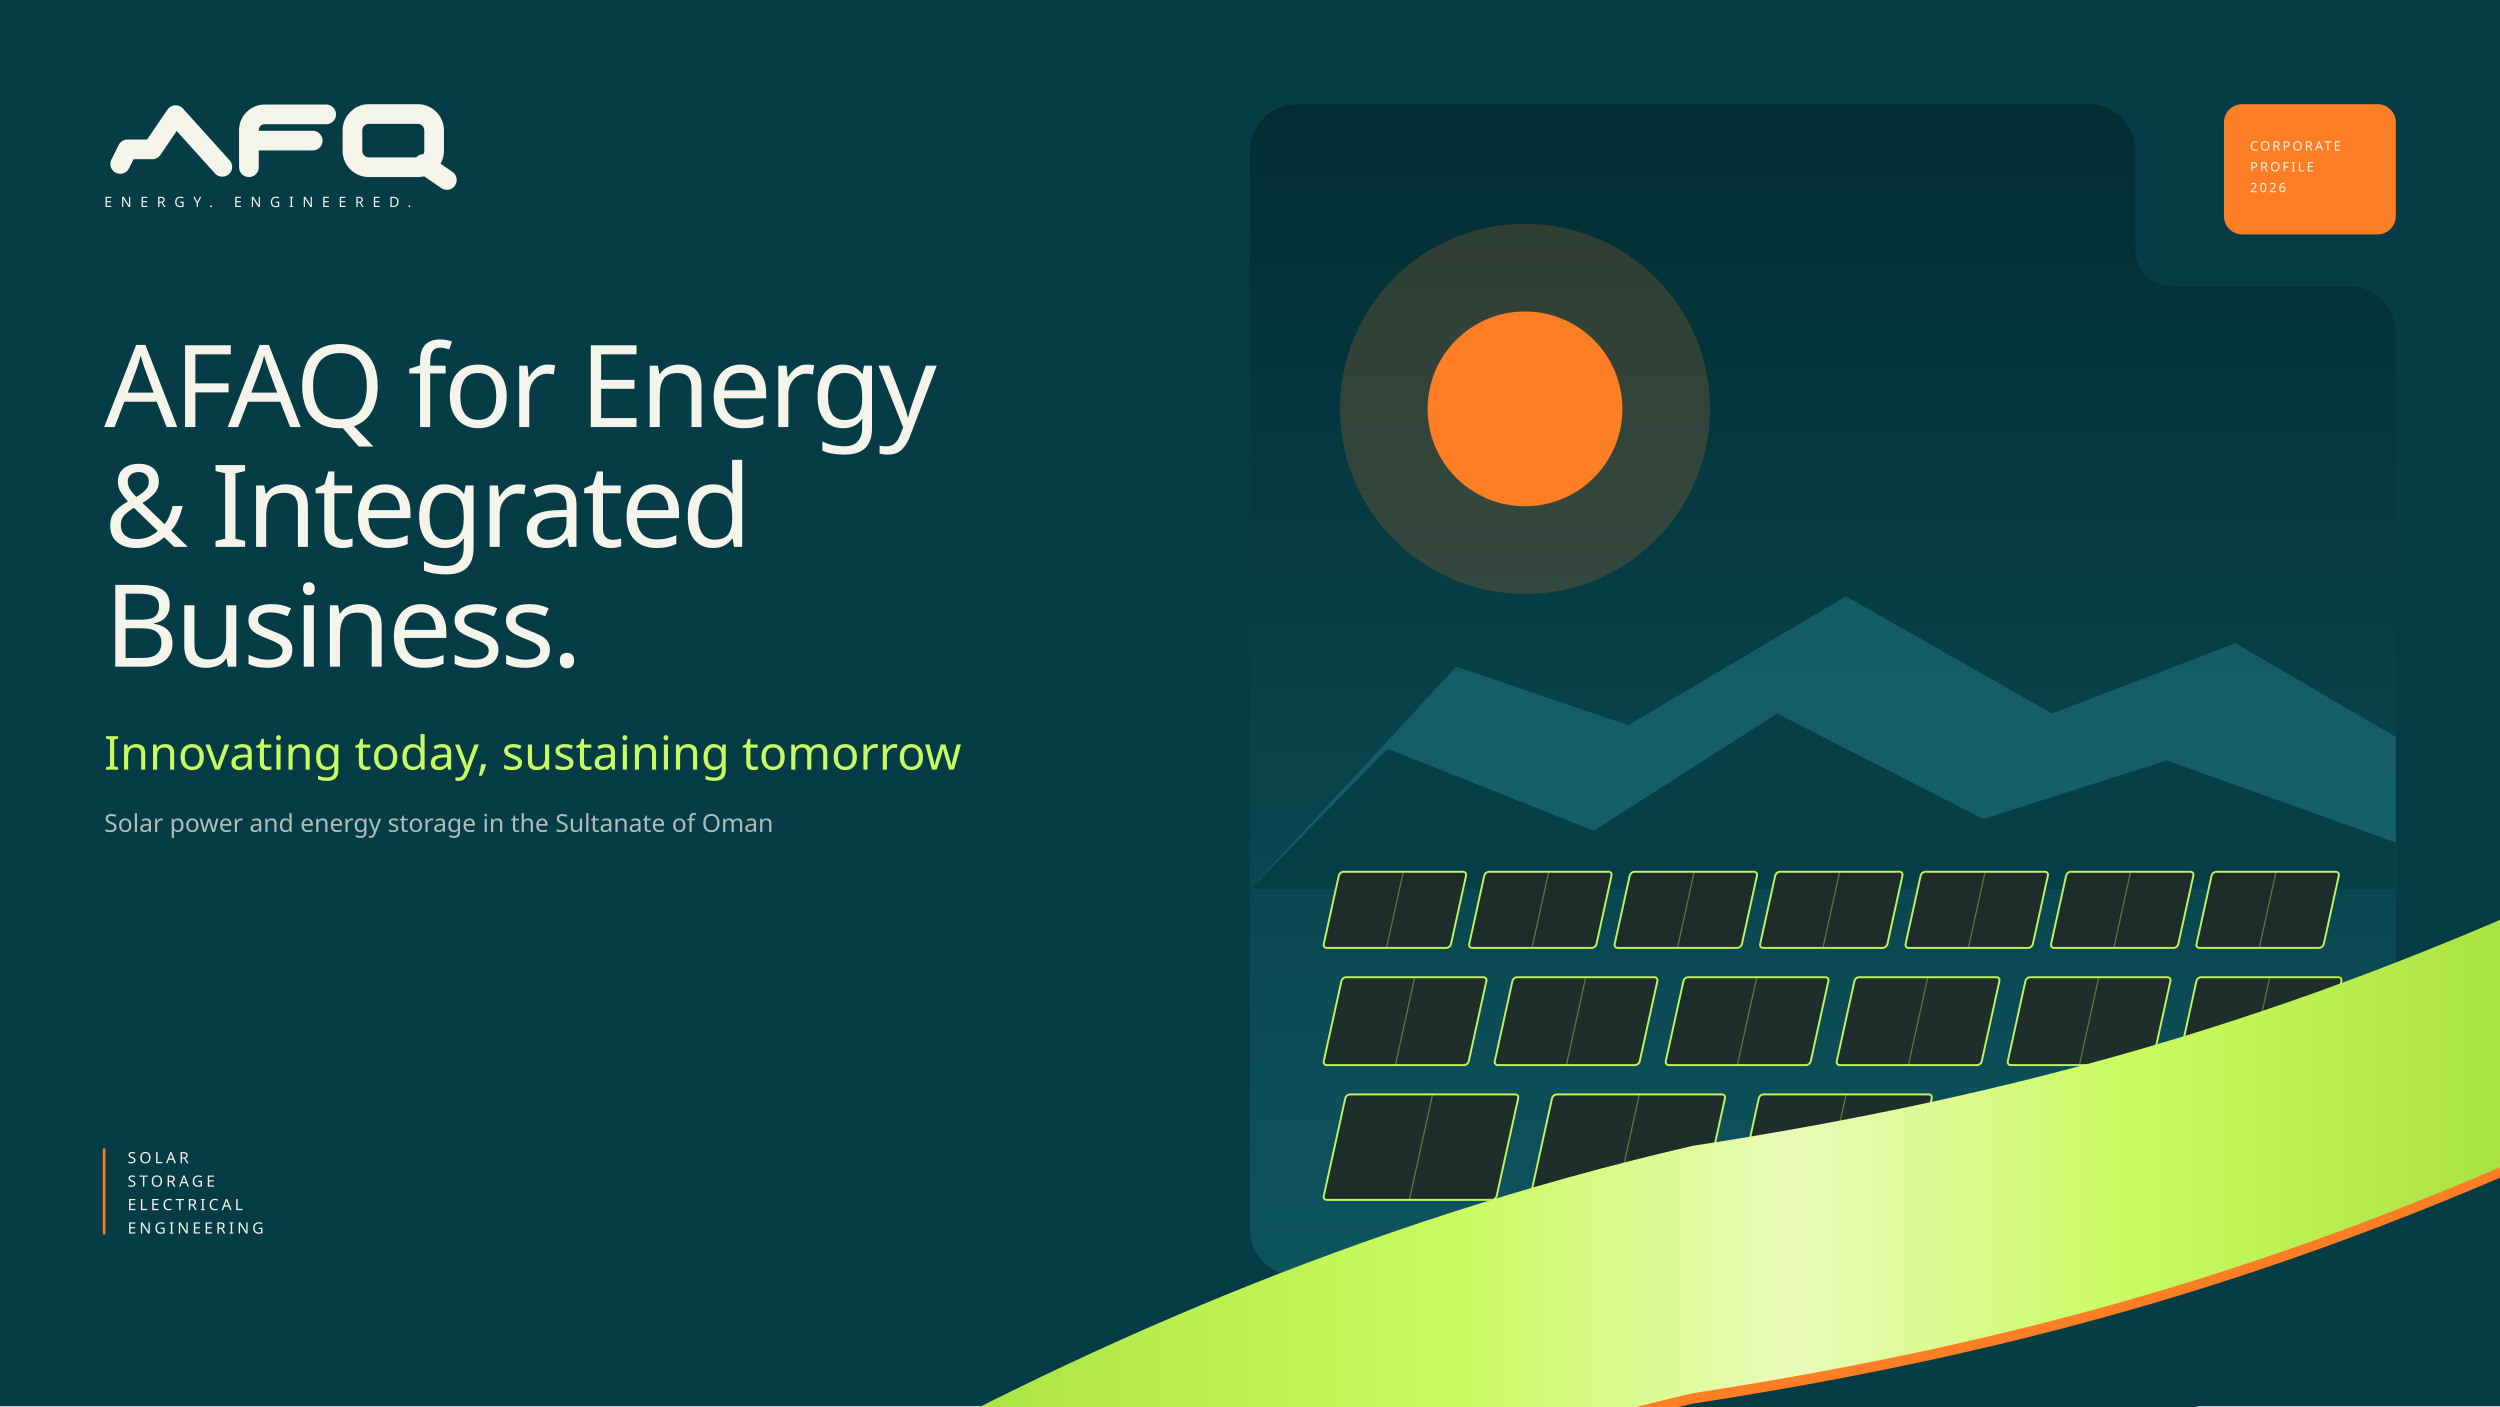
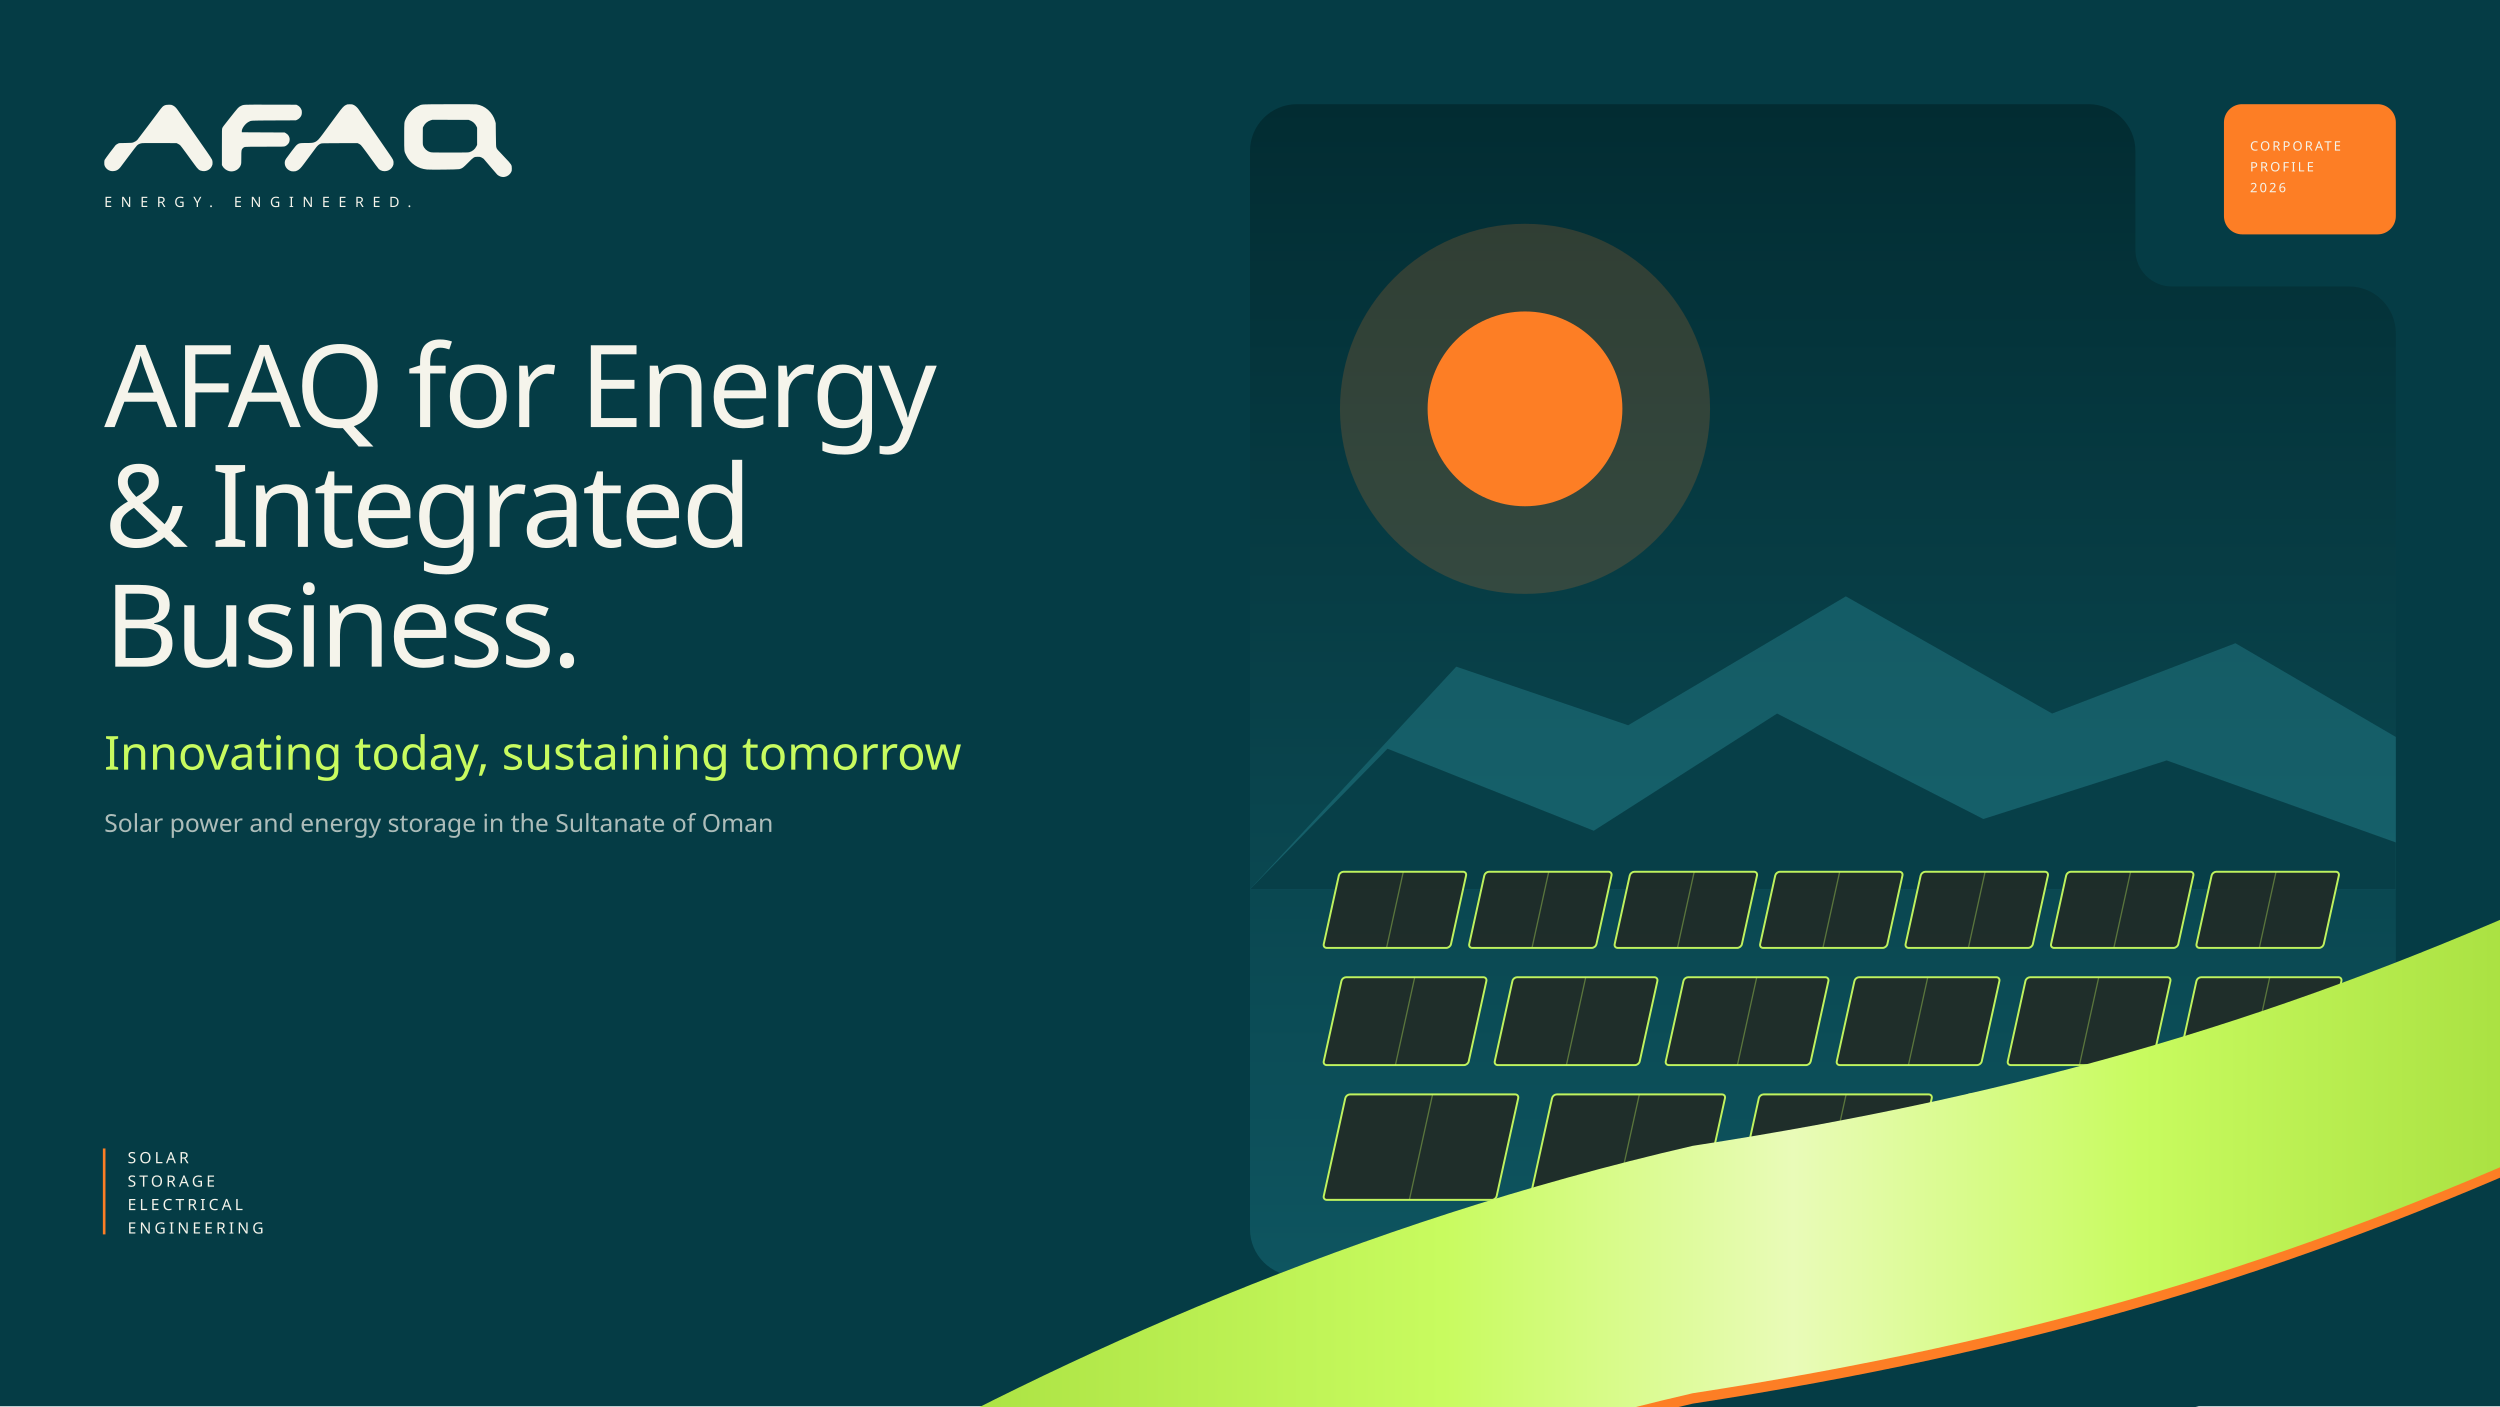
<svg xmlns="http://www.w3.org/2000/svg" width="1920" height="1080" viewBox="0 0 1920 1080">
  <defs>
    <linearGradient id="grad-1" gradientUnits="userSpaceOnUse" x1="0" y1="80" x2="0" y2="980">
      <stop offset="0" stop-color="#022C32" stop-opacity="1" />
      <stop offset="1" stop-color="#0E5560" stop-opacity="1" />
    </linearGradient>
    <linearGradient id="grad-2" gradientUnits="userSpaceOnUse" x1="640" y1="0" x2="1980" y2="0">
      <stop offset="0" stop-color="#A4DC3C" stop-opacity="1" />
      <stop offset="0.35" stop-color="#C8FB5F" stop-opacity="1" />
      <stop offset="0.55" stop-color="#E9FBB8" stop-opacity="1" />
      <stop offset="0.75" stop-color="#C8FB5F" stop-opacity="1" />
      <stop offset="1" stop-color="#A4DC3C" stop-opacity="1" />
    </linearGradient>
  </defs>
  <rect id="Background" x="0" y="0" width="1920" height="1080" fill="#053C45" />
  <g id="Logo-Lockup">
-     <g id="Wordmark-AFQ">
-       <path id="Letter-A" d="M 92.32 125.92 L 97.92 114.72 L 116.96 114.72 L 134.88 88.4 L 170.72 128.16" fill="none" stroke="#F5F4EB" stroke-width="15.12" stroke-linecap="round" stroke-linejoin="round" />
-       <path id="Letter-F" d="M 191.16 128.44 L 191.16 99.88 C 191.16 93.22 196.54 87.84 203.2 87.84 L 250.52 87.84 M 191.16 108 L 240.16 108" fill="none" stroke="#F5F4EB" stroke-width="15.12" stroke-linecap="round" stroke-linejoin="round" />
-       <path id="Letter-Q" d="M 270.68 100.16 C 270.68 93.2 276.32 87.56 283.28 87.56 L 320.8 87.56 C 327.76 87.56 333.4 93.2 333.4 100.16 L 333.4 115.84 C 333.4 122.8 327.76 128.44 320.8 128.44 L 283.28 128.44 C 276.32 128.44 270.68 122.8 270.68 115.84 Z M 325.28 125.92 L 343.2 138.24" fill="none" stroke="#F5F4EB" stroke-width="15.12" stroke-linecap="round" stroke-linejoin="round" />
+     <g id="Wordmark-AFAQ">
+       <path id="Letters-AFAQ" d="M 385.3 135.83 C 384.11 135.63 382.78 134.95 381.81 134.05 C 381.34 133.61 378.93 130.81 376.45 127.83 C 373.98 124.85 371.72 122.2 371.44 121.95 C 371.15 121.69 370.43 121.24 369.83 120.95 C 368.81 120.45 368.64 120.42 366.92 120.42 C 364.07 120.43 363.88 120.55 359.5 124.97 C 355.66 128.85 355.04 129.31 352.8 129.9 C 351.55 130.22 330.87 130.46 327.98 130.19 C 324.33 129.83 321.47 128.84 318.59 126.93 C 315.66 124.98 313.46 122.46 311.92 119.27 C 310.35 116.03 310.42 116.71 310.42 105 C 310.42 93.44 310.37 93.95 311.73 91.08 C 313.7 86.92 317.09 83.45 321.08 81.5 C 324.2 79.98 322.17 80.1 344.58 80.04 C 358.96 79.99 364.83 80.03 365.92 80.17 C 372.48 81.02 378.34 86.26 380.28 93.03 L 380.72 94.58 L 380.83 103.5 C 380.92 111.28 380.97 112.52 381.22 113.25 C 381.72 114.7 381.24 114.13 387.82 121.04 C 392.92 126.38 393.08 126.64 393.08 129.4 C 393.08 131.15 393.05 131.31 392.56 132.25 C 391.61 134.07 389.75 135.45 387.75 135.82 C 386.67 136.02 386.44 136.02 385.3 135.83 Z M 175.88 131.41 C 173.85 130.86 171.86 129.35 170.9 127.62 L 170.42 126.75 L 170.42 112.91 C 170.42 99.63 170.43 99.04 170.74 98.33 C 171.11 97.47 171.53 96.9 175.48 91.92 C 183.44 81.89 183 82.39 184.92 81.42 C 187.21 80.27 185.97 80.32 207.85 80.37 L 227.58 80.42 L 228.4 80.83 C 229.7 81.5 230.59 82.4 231.24 83.7 C 231.78 84.77 231.83 85.01 231.83 86.26 C 231.83 87.28 231.74 87.89 231.47 88.59 C 230.96 89.93 229.64 91.31 228.3 91.93 L 227.25 92.42 L 210.25 92.5 C 191.41 92.6 193.06 92.5 190.79 93.7 C 188.26 95.05 185.55 98.88 185.7 100.9 L 185.75 101.58 L 202.17 101.67 L 218.58 101.75 L 219.46 102.24 C 221.49 103.36 222.6 105.28 222.45 107.42 C 222.41 108.06 222.22 108.93 222.03 109.36 C 221.52 110.52 220.1 111.88 218.95 112.31 C 217.99 112.66 217.92 112.67 203.5 112.67 C 193.45 112.67 188.75 112.72 188.15 112.85 C 187.46 113 187.11 113.2 186.49 113.82 C 185.41 114.91 185.33 115.38 185.33 120.91 C 185.33 125.01 185.3 125.57 185 126.56 C 183.88 130.18 179.65 132.43 175.88 131.41 Z M 223.04 131.27 C 219.91 130.08 218.16 126.99 218.82 123.81 C 219.06 122.67 219.57 121.9 224 116.06 C 226.52 112.74 227.47 111.61 228.22 111.06 C 229.75 109.93 230.27 109.83 235 109.83 C 239.54 109.83 240.59 109.71 242.12 108.98 C 243.69 108.23 244.89 106.99 247.64 103.28 C 251.72 97.77 255.47 92.7 259.04 87.83 C 262.84 82.67 263.93 81.47 265.6 80.64 C 266.7 80.11 266.82 80.08 268.67 80.08 C 270.52 80.08 270.63 80.11 271.75 80.65 C 272.97 81.25 274.53 82.67 275.36 83.92 C 275.72 84.47 281.86 93.41 285.25 98.33 C 285.73 99.02 288.46 103 291.34 107.17 C 294.21 111.34 297.64 116.32 298.97 118.25 C 302.02 122.67 302.25 123.13 302.24 125 C 302.24 126.23 302.17 126.57 301.73 127.5 C 300.85 129.38 299.24 130.73 297.26 131.24 C 294.94 131.84 292.56 131.32 290.94 129.85 C 290.68 129.61 289.6 128.22 288.53 126.75 C 287.47 125.28 286.22 123.56 285.75 122.92 C 285.27 122.28 283.3 119.56 281.36 116.89 C 279.42 114.22 277.52 111.76 277.14 111.42 C 276.77 111.07 276.03 110.6 275.52 110.36 L 274.58 109.92 L 260.89 109.95 C 247.84 109.99 247.15 110 246.35 110.31 C 245.02 110.81 243.94 111.73 242.7 113.38 C 241.08 115.56 235.43 123.15 233.38 125.92 C 231.08 129.02 229.9 130.2 228.36 130.96 C 227.26 131.51 226.97 131.57 225.61 131.62 C 224.33 131.66 223.92 131.6 223.04 131.27 Z M 84.92 131.28 C 82.97 130.78 81.36 129.46 80.53 127.7 C 80.14 126.87 80.08 126.54 80.08 125.08 C 80.08 123.99 80.17 123.22 80.33 122.83 C 80.58 122.22 87.82 112.49 88.73 111.53 C 89.02 111.23 89.73 110.74 90.33 110.45 L 91.41 109.92 L 96.41 109.82 C 100.97 109.73 101.5 109.69 102.4 109.36 C 103.59 108.92 104.73 108.21 105.44 107.47 C 105.72 107.16 109.66 101.97 114.2 95.92 C 118.73 89.87 122.91 84.3 123.48 83.53 C 125.31 81.11 126.64 80.44 129.67 80.42 C 131.47 80.42 131.64 80.45 132.67 80.93 C 134.13 81.63 135.18 82.62 136.64 84.69 C 138.13 86.81 141.84 92.11 147 99.5 C 149.14 102.57 151.91 106.55 153.16 108.33 C 154.41 110.12 157 113.82 158.91 116.56 C 160.9 119.41 162.57 121.98 162.81 122.56 C 163.14 123.37 163.24 123.88 163.24 125 C 163.25 126.25 163.19 126.54 162.74 127.5 C 162.07 128.89 161.49 129.57 160.28 130.35 C 158.89 131.25 157.19 131.62 155.53 131.36 C 152.97 130.96 152.3 130.41 149.29 126.26 C 148.09 124.6 146.91 122.99 146.66 122.67 C 146.41 122.34 144.61 119.87 142.66 117.17 C 140.7 114.46 138.8 111.96 138.43 111.6 C 138.05 111.25 137.26 110.72 136.67 110.44 L 135.58 109.92 L 122.55 109.87 C 111.34 109.83 109.36 109.86 108.42 110.08 C 107.04 110.4 106.16 110.84 105.23 111.7 C 104.83 112.07 102.05 115.67 99.04 119.71 C 96.04 123.75 93.15 127.6 92.62 128.27 C 91.52 129.68 90.47 130.51 89.18 131 C 88.06 131.44 86.03 131.56 84.92 131.28 Z M 360.31 116.92 C 362.7 116.29 364.75 114.65 365.79 112.53 L 366.42 111.27 L 366.42 104.67 L 366.42 98.08 L 365.95 97.09 C 364.94 94.94 363.19 93.33 360.89 92.45 L 359.92 92.08 L 346 92.04 L 332.08 91.99 L 330.73 92.41 C 328.31 93.16 326.37 94.8 325.29 96.97 L 324.75 98.08 L 324.7 104.46 C 324.66 109.95 324.69 110.95 324.92 111.63 C 325.75 114.07 327.8 116.03 330.33 116.78 C 331.58 117.15 331.61 117.15 345.5 117.16 C 357.05 117.16 359.57 117.12 360.31 116.92 Z" fill="#F5F4EB" />
    </g>
    <text id="Tagline" x="80" y="159" font-family="Inter-Medium" font-size="11" font-weight="500" fill="#F5F4EB" letter-spacing="6.6">ENERGY. ENGINEERED.</text>
  </g>
  <g id="Headline">
    <text id="Headline-line" x="80" y="328.01" font-family="Inter-Light" font-size="88" font-weight="300" fill="#F5F4EB" letter-spacing="-2.64">AFAQ for Energy</text>
    <text id="Headline-line-2" x="80" y="420.01" font-family="Inter-Light" font-size="88" font-weight="300" fill="#F5F4EB" letter-spacing="-2.64">&amp; Integrated</text>
    <text id="Headline-line-3" x="80" y="512.01" font-family="Inter-Light" font-size="88" font-weight="300" fill="#F5F4EB" letter-spacing="-2.64">Business.</text>
  </g>
  <text id="Slogan" x="80" y="591.1" font-family="Inter-Light" font-size="36" font-weight="300" fill="#C8FB5F">Innovating today, sustaining tomorrow</text>
  <text id="Scope" x="80" y="638.91" font-family="Inter-Regular" font-size="19" font-weight="400" fill="#F5F4EB" opacity="0.7">Solar power and energy storage in the Sultanate of Oman</text>
  <g id="Photo-Hero">
    <path id="Photo-Hero__set-image-fill" d="M 960 116 C 960 96.12 976.12 80 996 80 L 1604 80 C 1623.88 80 1640 96.12 1640 116 L 1640 192 C 1640 207.46 1652.54 220 1668 220 L 1804 220 C 1823.88 220 1840 236.12 1840 256 L 1840 944 C 1840 963.88 1823.88 980 1804 980 L 996 980 C 976.12 980 960 963.88 960 944 Z" fill="url(#grad-1)" />
    <g id="Placeholder-Art--delete-after-placing-photo">
      <circle id="Sun-Glow" cx="1171.2" cy="314" r="142.12" fill="#FD7E25" opacity="0.18" />
      <circle id="Sun" cx="1171.2" cy="314" r="74.8" fill="#FD7E25" />
      <path id="Mountains-Far" d="M 960 683 L 1118.4 512 L 1250.4 557 L 1417.6 458 L 1576 548 L 1716.8 494 L 1840 566 L 1840 683 Z" fill="#1F7580" opacity="0.55" />
      <path id="Mountains-Near" d="M 960 683 L 1065.6 575 L 1224 638 L 1364.8 548 L 1523.2 629 L 1664 584 L 1840 647 L 1840 683 Z" fill="#053C45" opacity="0.9" />
      <g id="Solar-Array">
        <path id="Panel-1-1" d="M 1028.23 672.43 C 1028.58 670.81 1030.21 669.5 1031.87 669.5 L 1123.58 669.5 C 1125.24 669.5 1126.3 670.81 1125.94 672.43 L 1114.36 725.07 C 1114 726.69 1112.37 728 1110.71 728 L 1019 728 C 1017.34 728 1016.29 726.69 1016.64 725.07 Z" fill="#202C28" stroke="#C8FB5F" stroke-width="1.5" stroke-linecap="round" stroke-linejoin="round" opacity="0.95" />
        <path id="Panel-1-1-line" d="M 1077.73 669.5 L 1064.86 728" fill="none" stroke="#C8FB5F" stroke-width="1" stroke-linecap="butt" stroke-linejoin="round" opacity="0.35" />
        <path id="Panel-1-2" d="M 1139.94 672.43 C 1140.3 670.81 1141.93 669.5 1143.58 669.5 L 1235.3 669.5 C 1236.96 669.5 1238.01 670.81 1237.65 672.43 L 1226.07 725.07 C 1225.72 726.69 1224.09 728 1222.43 728 L 1130.71 728 C 1129.06 728 1128 726.69 1128.36 725.07 Z" fill="#202C28" stroke="#C8FB5F" stroke-width="1.5" stroke-linecap="round" stroke-linejoin="round" opacity="0.95" />
        <path id="Panel-1-2-line" d="M 1189.44 669.5 L 1176.57 728" fill="none" stroke="#C8FB5F" stroke-width="1" stroke-linecap="butt" stroke-linejoin="round" opacity="0.35" />
        <path id="Panel-1-3" d="M 1251.65 672.43 C 1252.01 670.81 1253.64 669.5 1255.3 669.5 L 1347.01 669.5 C 1348.67 669.5 1349.72 670.81 1349.37 672.43 L 1337.79 725.07 C 1337.43 726.69 1335.8 728 1334.14 728 L 1242.43 728 C 1240.77 728 1239.72 726.69 1240.07 725.07 Z" fill="#202C28" stroke="#C8FB5F" stroke-width="1.5" stroke-linecap="round" stroke-linejoin="round" opacity="0.95" />
        <path id="Panel-1-3-line" d="M 1301.16 669.5 L 1288.29 728" fill="none" stroke="#C8FB5F" stroke-width="1" stroke-linecap="butt" stroke-linejoin="round" opacity="0.35" />
        <path id="Panel-1-4" d="M 1363.37 672.43 C 1363.72 670.81 1365.36 669.5 1367.01 669.5 L 1458.73 669.5 C 1460.38 669.5 1461.44 670.81 1461.08 672.43 L 1449.5 725.07 C 1449.15 726.69 1447.51 728 1445.86 728 L 1354.14 728 C 1352.49 728 1351.43 726.69 1351.79 725.07 Z" fill="#202C28" stroke="#C8FB5F" stroke-width="1.5" stroke-linecap="round" stroke-linejoin="round" opacity="0.95" />
        <path id="Panel-1-4-line" d="M 1412.87 669.5 L 1400 728" fill="none" stroke="#C8FB5F" stroke-width="1" stroke-linecap="butt" stroke-linejoin="round" opacity="0.35" />
        <path id="Panel-1-5" d="M 1475.08 672.43 C 1475.44 670.81 1477.07 669.5 1478.73 669.5 L 1570.44 669.5 C 1572.1 669.5 1573.15 670.81 1572.8 672.43 L 1561.22 725.07 C 1560.86 726.69 1559.23 728 1557.57 728 L 1465.86 728 C 1464.2 728 1463.15 726.69 1463.5 725.07 Z" fill="#202C28" stroke="#C8FB5F" stroke-width="1.5" stroke-linecap="round" stroke-linejoin="round" opacity="0.95" />
        <path id="Panel-1-5-line" d="M 1524.58 669.5 L 1511.71 728" fill="none" stroke="#C8FB5F" stroke-width="1" stroke-linecap="butt" stroke-linejoin="round" opacity="0.35" />
        <path id="Panel-1-6" d="M 1586.8 672.43 C 1587.15 670.81 1588.78 669.5 1590.44 669.5 L 1682.16 669.5 C 1683.81 669.5 1684.87 670.81 1684.51 672.43 L 1672.93 725.07 C 1672.57 726.69 1670.94 728 1669.29 728 L 1577.57 728 C 1575.91 728 1574.86 726.69 1575.22 725.07 Z" fill="#202C28" stroke="#C8FB5F" stroke-width="1.5" stroke-linecap="round" stroke-linejoin="round" opacity="0.95" />
        <path id="Panel-1-6-line" d="M 1636.3 669.5 L 1623.43 728" fill="none" stroke="#C8FB5F" stroke-width="1" stroke-linecap="butt" stroke-linejoin="round" opacity="0.35" />
        <path id="Panel-1-7" d="M 1698.51 672.43 C 1698.87 670.81 1700.5 669.5 1702.16 669.5 L 1793.87 669.5 C 1795.53 669.5 1796.58 670.81 1796.23 672.43 L 1784.64 725.07 C 1784.29 726.69 1782.66 728 1781 728 L 1689.29 728 C 1687.63 728 1686.57 726.69 1686.93 725.07 Z" fill="#202C28" stroke="#C8FB5F" stroke-width="1.5" stroke-linecap="round" stroke-linejoin="round" opacity="0.95" />
        <path id="Panel-1-7-line" d="M 1748.01 669.5 L 1735.14 728" fill="none" stroke="#C8FB5F" stroke-width="1" stroke-linecap="butt" stroke-linejoin="round" opacity="0.35" />
        <path id="Panel-2-1" d="M 1030.21 753.43 C 1030.56 751.81 1032.19 750.5 1033.85 750.5 L 1139.18 750.5 C 1140.84 750.5 1141.89 751.81 1141.54 753.43 L 1127.98 815.07 C 1127.62 816.69 1125.99 818 1124.33 818 L 1019 818 C 1017.34 818 1016.29 816.69 1016.64 815.07 Z" fill="#202C28" stroke="#C8FB5F" stroke-width="1.5" stroke-linecap="round" stroke-linejoin="round" opacity="0.95" />
        <path id="Panel-2-1-line" d="M 1086.52 750.5 L 1071.67 818" fill="none" stroke="#C8FB5F" stroke-width="1" stroke-linecap="butt" stroke-linejoin="round" opacity="0.35" />
        <path id="Panel-2-2" d="M 1161.54 753.43 C 1161.89 751.81 1163.53 750.5 1165.18 750.5 L 1270.52 750.5 C 1272.17 750.5 1273.23 751.81 1272.87 753.43 L 1259.31 815.07 C 1258.96 816.69 1257.32 818 1255.67 818 L 1150.33 818 C 1148.68 818 1147.62 816.69 1147.98 815.07 Z" fill="#202C28" stroke="#C8FB5F" stroke-width="1.5" stroke-linecap="round" stroke-linejoin="round" opacity="0.95" />
        <path id="Panel-2-2-line" d="M 1217.85 750.5 L 1203 818" fill="none" stroke="#C8FB5F" stroke-width="1" stroke-linecap="butt" stroke-linejoin="round" opacity="0.35" />
        <path id="Panel-2-3" d="M 1292.87 753.43 C 1293.23 751.81 1294.86 750.5 1296.52 750.5 L 1401.85 750.5 C 1403.51 750.5 1404.56 751.81 1404.21 753.43 L 1390.64 815.07 C 1390.29 816.69 1388.66 818 1387 818 L 1281.67 818 C 1280.01 818 1278.96 816.69 1279.31 815.07 Z" fill="#202C28" stroke="#C8FB5F" stroke-width="1.5" stroke-linecap="round" stroke-linejoin="round" opacity="0.95" />
        <path id="Panel-2-3-line" d="M 1349.18 750.5 L 1334.33 818" fill="none" stroke="#C8FB5F" stroke-width="1" stroke-linecap="butt" stroke-linejoin="round" opacity="0.35" />
        <path id="Panel-2-4" d="M 1424.21 753.43 C 1424.56 751.81 1426.19 750.5 1427.85 750.5 L 1533.18 750.5 C 1534.84 750.5 1535.89 751.81 1535.54 753.43 L 1521.98 815.07 C 1521.62 816.69 1519.99 818 1518.33 818 L 1413 818 C 1411.34 818 1410.29 816.69 1410.64 815.07 Z" fill="#202C28" stroke="#C8FB5F" stroke-width="1.5" stroke-linecap="round" stroke-linejoin="round" opacity="0.95" />
        <path id="Panel-2-4-line" d="M 1480.52 750.5 L 1465.67 818" fill="none" stroke="#C8FB5F" stroke-width="1" stroke-linecap="butt" stroke-linejoin="round" opacity="0.35" />
        <path id="Panel-2-5" d="M 1555.54 753.43 C 1555.89 751.81 1557.53 750.5 1559.18 750.5 L 1664.52 750.5 C 1666.17 750.5 1667.23 751.81 1666.87 753.43 L 1653.31 815.07 C 1652.96 816.69 1651.32 818 1649.67 818 L 1544.33 818 C 1542.68 818 1541.62 816.69 1541.98 815.07 Z" fill="#202C28" stroke="#C8FB5F" stroke-width="1.5" stroke-linecap="round" stroke-linejoin="round" opacity="0.95" />
        <path id="Panel-2-5-line" d="M 1611.85 750.5 L 1597 818" fill="none" stroke="#C8FB5F" stroke-width="1" stroke-linecap="butt" stroke-linejoin="round" opacity="0.35" />
        <path id="Panel-2-6" d="M 1686.87 753.43 C 1687.23 751.81 1688.86 750.5 1690.52 750.5 L 1795.85 750.5 C 1797.51 750.5 1798.56 751.81 1798.21 753.43 L 1784.64 815.07 C 1784.29 816.69 1782.66 818 1781 818 L 1675.67 818 C 1674.01 818 1672.96 816.69 1673.31 815.07 Z" fill="#202C28" stroke="#C8FB5F" stroke-width="1.5" stroke-linecap="round" stroke-linejoin="round" opacity="0.95" />
        <path id="Panel-2-6-line" d="M 1743.18 750.5 L 1728.33 818" fill="none" stroke="#C8FB5F" stroke-width="1" stroke-linecap="butt" stroke-linejoin="round" opacity="0.35" />
        <path id="Panel-3-1" d="M 1033.18 843.43 C 1033.53 841.81 1035.16 840.5 1036.82 840.5 L 1163.62 840.5 C 1165.28 840.5 1166.33 841.81 1165.98 843.43 L 1149.44 918.57 C 1149.09 920.19 1147.46 921.5 1145.8 921.5 L 1019 921.5 C 1017.34 921.5 1016.29 920.19 1016.64 918.57 Z" fill="#202C28" stroke="#C8FB5F" stroke-width="1.5" stroke-linecap="round" stroke-linejoin="round" opacity="0.95" />
        <path id="Panel-3-1-line" d="M 1100.22 840.5 L 1082.4 921.5" fill="none" stroke="#C8FB5F" stroke-width="1" stroke-linecap="butt" stroke-linejoin="round" opacity="0.35" />
        <path id="Panel-3-2" d="M 1191.98 843.43 C 1192.33 841.81 1193.96 840.5 1195.62 840.5 L 1322.42 840.5 C 1324.08 840.5 1325.13 841.81 1324.78 843.43 L 1308.24 918.57 C 1307.89 920.19 1306.26 921.5 1304.6 921.5 L 1177.8 921.5 C 1176.14 921.5 1175.09 920.19 1175.44 918.57 Z" fill="#202C28" stroke="#C8FB5F" stroke-width="1.5" stroke-linecap="round" stroke-linejoin="round" opacity="0.95" />
        <path id="Panel-3-2-line" d="M 1259.02 840.5 L 1241.2 921.5" fill="none" stroke="#C8FB5F" stroke-width="1" stroke-linecap="butt" stroke-linejoin="round" opacity="0.35" />
        <path id="Panel-3-3" d="M 1350.78 843.43 C 1351.13 841.81 1352.76 840.5 1354.42 840.5 L 1481.22 840.5 C 1482.88 840.5 1483.93 841.81 1483.58 843.43 L 1467.04 918.57 C 1466.69 920.19 1465.06 921.5 1463.4 921.5 L 1336.6 921.5 C 1334.94 921.5 1333.89 920.19 1334.24 918.57 Z" fill="#202C28" stroke="#C8FB5F" stroke-width="1.5" stroke-linecap="round" stroke-linejoin="round" opacity="0.95" />
        <path id="Panel-3-3-line" d="M 1417.82 840.5 L 1400 921.5" fill="none" stroke="#C8FB5F" stroke-width="1" stroke-linecap="butt" stroke-linejoin="round" opacity="0.35" />
        <path id="Panel-3-4" d="M 1509.58 843.43 C 1509.93 841.81 1511.56 840.5 1513.22 840.5 L 1640.02 840.5 C 1641.68 840.5 1642.73 841.81 1642.38 843.43 L 1625.84 918.57 C 1625.49 920.19 1623.86 921.5 1622.2 921.5 L 1495.4 921.5 C 1493.74 921.5 1492.69 920.19 1493.04 918.57 Z" fill="#202C28" stroke="#C8FB5F" stroke-width="1.5" stroke-linecap="round" stroke-linejoin="round" opacity="0.95" />
        <path id="Panel-3-4-line" d="M 1576.62 840.5 L 1558.8 921.5" fill="none" stroke="#C8FB5F" stroke-width="1" stroke-linecap="butt" stroke-linejoin="round" opacity="0.35" />
        <path id="Panel-3-5" d="M 1668.38 843.43 C 1668.73 841.81 1670.36 840.5 1672.02 840.5 L 1798.82 840.5 C 1800.48 840.5 1801.53 841.81 1801.18 843.43 L 1784.64 918.57 C 1784.29 920.19 1782.66 921.5 1781 921.5 L 1654.2 921.5 C 1652.54 921.5 1651.49 920.19 1651.84 918.57 Z" fill="#202C28" stroke="#C8FB5F" stroke-width="1.5" stroke-linecap="round" stroke-linejoin="round" opacity="0.95" />
        <path id="Panel-3-5-line" d="M 1735.42 840.5 L 1717.6 921.5" fill="none" stroke="#C8FB5F" stroke-width="1" stroke-linecap="butt" stroke-linejoin="round" opacity="0.35" />
      </g>
    </g>
  </g>
  <g id="Profile-Tab">
    <rect id="Profile-Tab-Shape" x="1708" y="80" width="132" height="100" rx="14" fill="#FD7E25" />
    <g id="Profile-Tab-Text">
      <text id="Profile-Tab-Text-line" x="1728" y="115.64" font-family="Inter-Medium" font-size="10" font-weight="500" fill="#F5F4EB" letter-spacing="1.6">CORPORATE</text>
      <text id="Profile-Tab-Text-line-2" x="1728" y="131.64" font-family="Inter-Medium" font-size="10" font-weight="500" fill="#F5F4EB" letter-spacing="1.6">PROFILE</text>
      <text id="Profile-Tab-Text-line-3" x="1728" y="147.64" font-family="Inter-Medium" font-size="10" font-weight="500" fill="#F5F4EB" letter-spacing="1.6">2026</text>
    </g>
  </g>
  <g id="Ribbon">
    <path id="Ribbon-Teal" d="M 680 1244.5 C 860 1144.5 1080 1044.5 1340 984.5 C 1600 944.5 1800 884.5 2020 784.5 L 2020 955.5 C 1800 1055.5 1600 1115.5 1340 1155.5 C 1080 1215.5 860 1315.5 680 1415.5 Z" fill="#053C45" />
    <path id="Ribbon-Orange" d="M 640 1328 C 820 1228 1040 1128 1300 1068 C 1560 1028 1760 968 1980 868 L 1980 878 C 1760 978 1560 1038 1300 1078 C 1040 1138 820 1238 640 1338 Z" fill="#FD7E25" />
    <path id="Ribbon-Lime" d="M 640 1140 C 820 1040 1040 940 1300 880 C 1560 840 1760 780 1980 680 L 1980 870 C 1760 970 1560 1030 1300 1070 C 1040 1130 820 1230 640 1330 Z" fill="url(#grad-2)" />
  </g>
  <g id="Services">
    <path id="Services-Rule" d="M 80 882 L 80 948" fill="none" stroke="#FD7E25" stroke-width="2" stroke-linecap="butt" stroke-linejoin="round" />
    <g id="Services-List">
      <text id="Services-List-line" x="98" y="893.37" font-family="Inter-Medium" font-size="12" font-weight="500" fill="#F5F4EB" letter-spacing="2.4">SOLAR</text>
      <text id="Services-List-line-2" x="98" y="911.37" font-family="Inter-Medium" font-size="12" font-weight="500" fill="#F5F4EB" letter-spacing="2.4">STORAGE</text>
      <text id="Services-List-line-3" x="98" y="929.37" font-family="Inter-Medium" font-size="12" font-weight="500" fill="#F5F4EB" letter-spacing="2.4">ELECTRICAL</text>
      <text id="Services-List-line-4" x="98" y="947.37" font-family="Inter-Medium" font-size="12" font-weight="500" fill="#F5F4EB" letter-spacing="2.4">ENGINEERING</text>
    </g>
  </g>
</svg>
